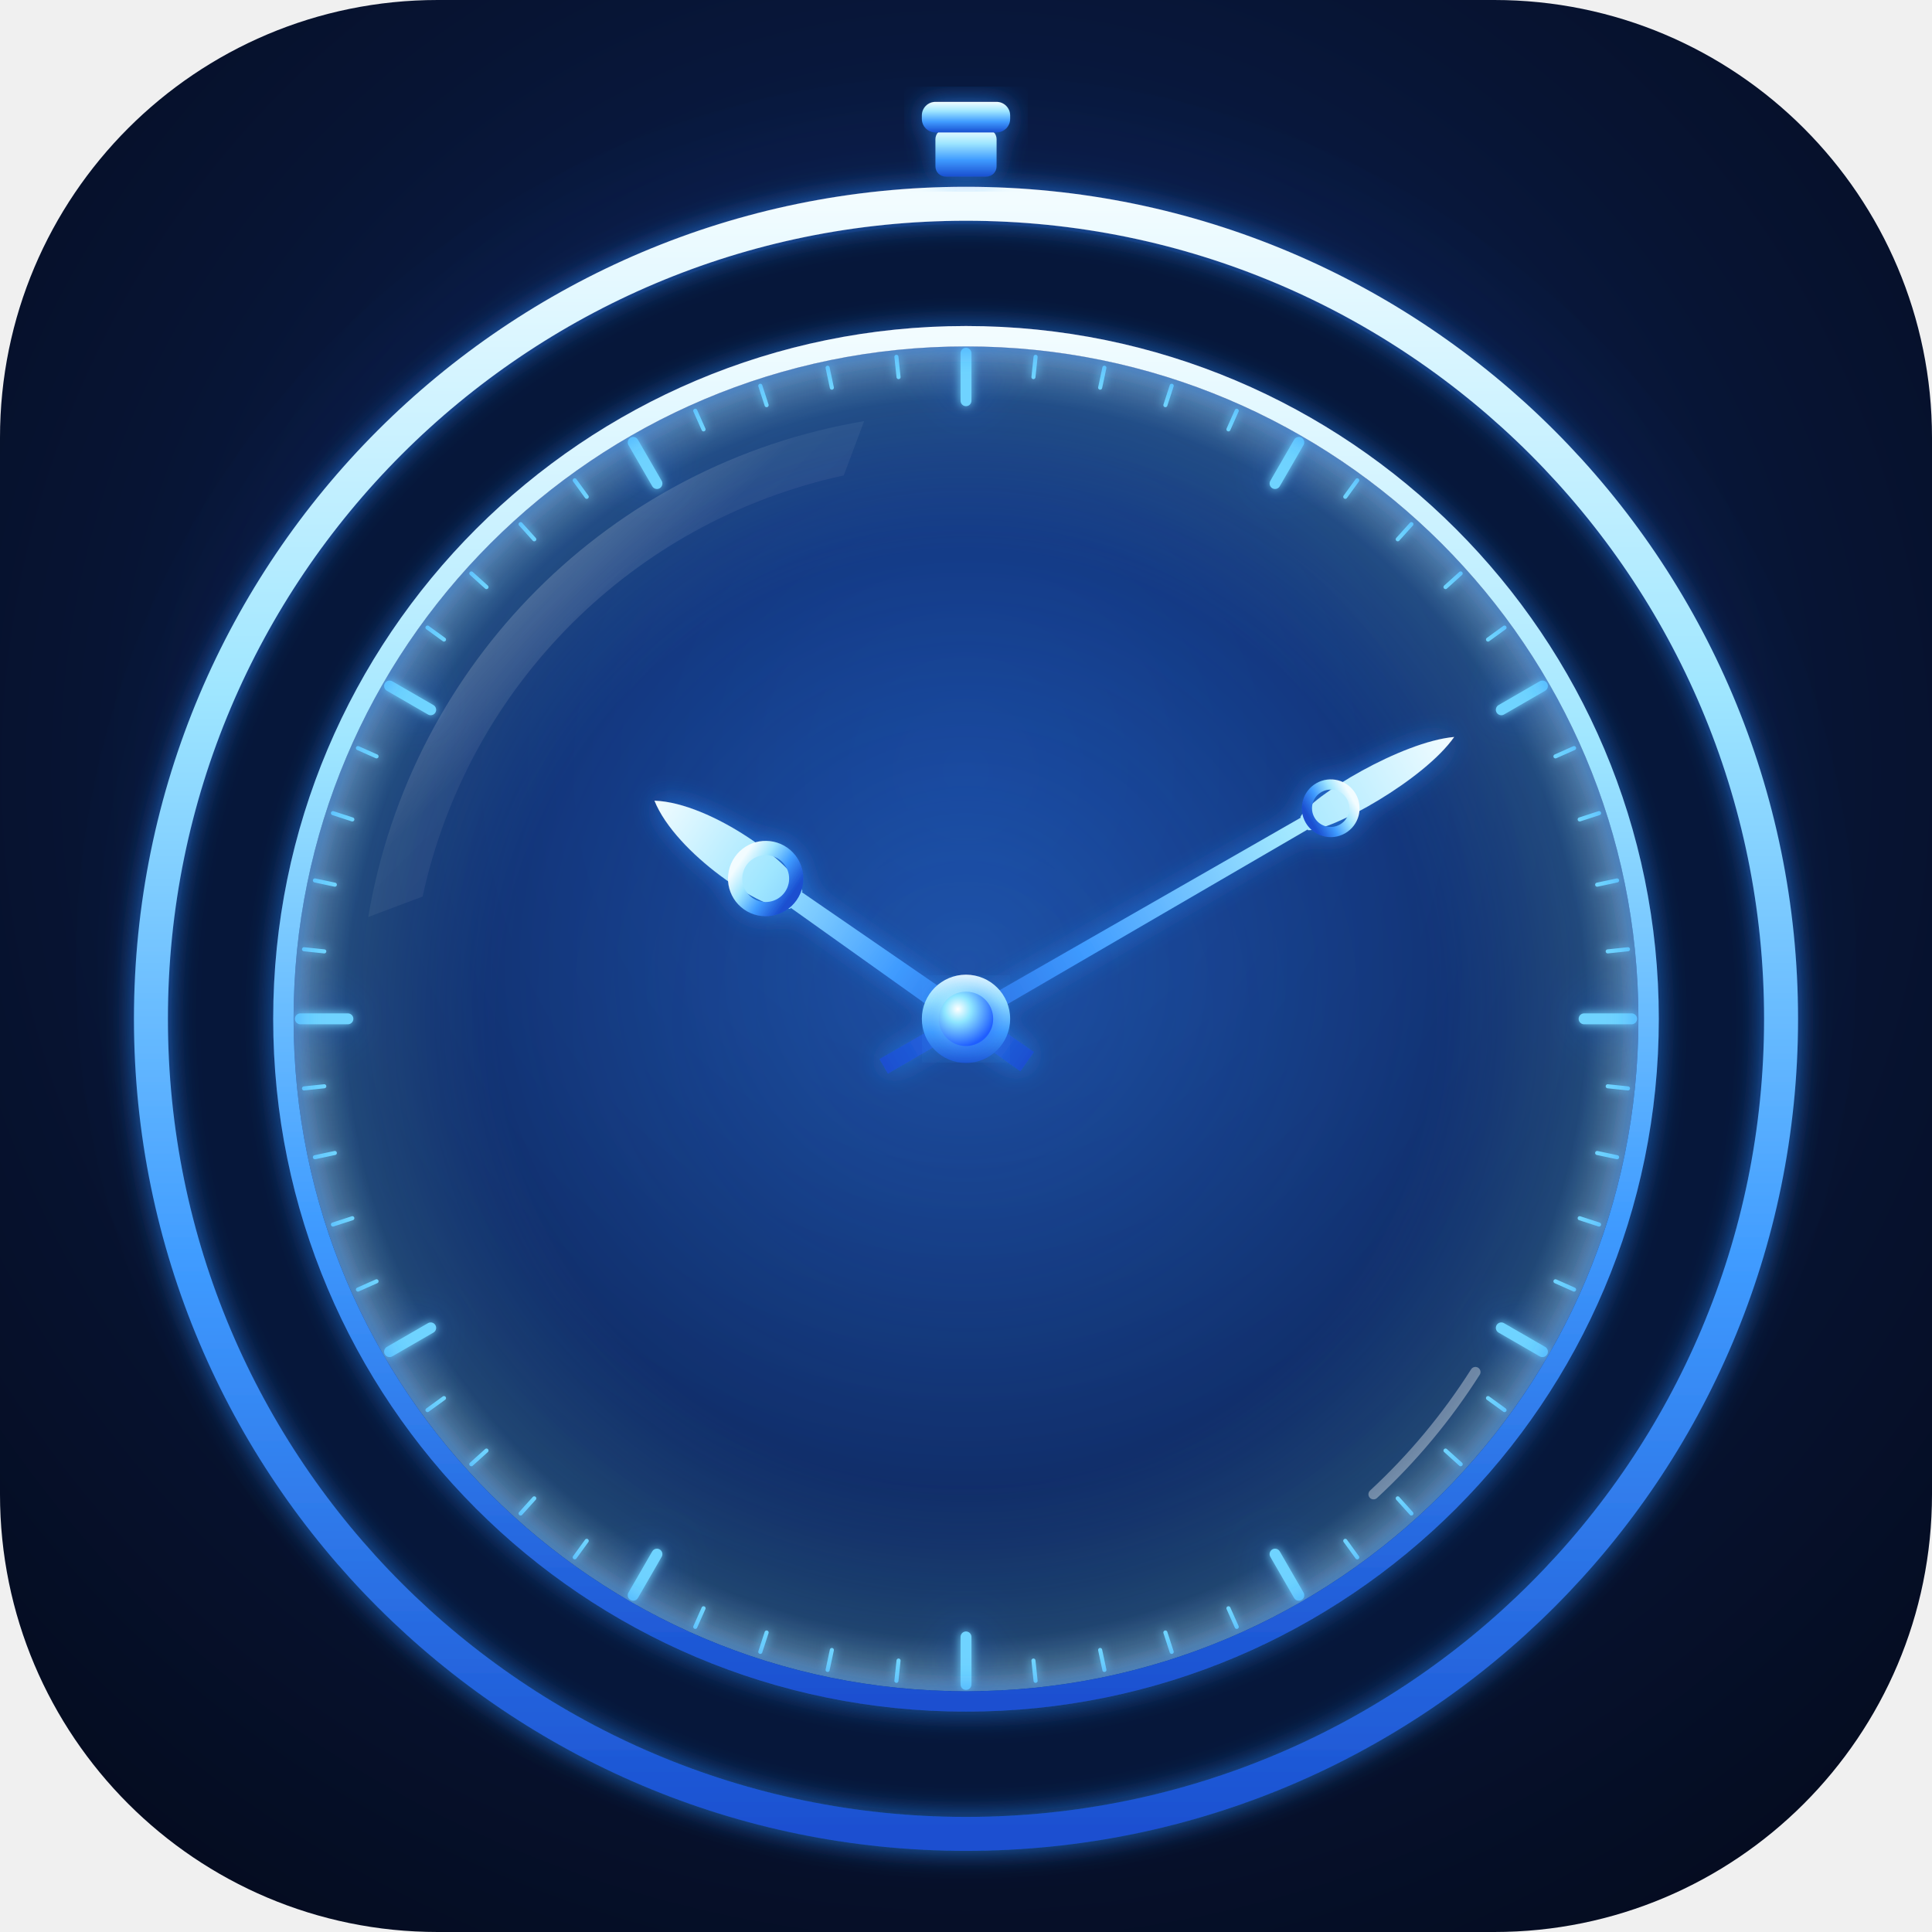
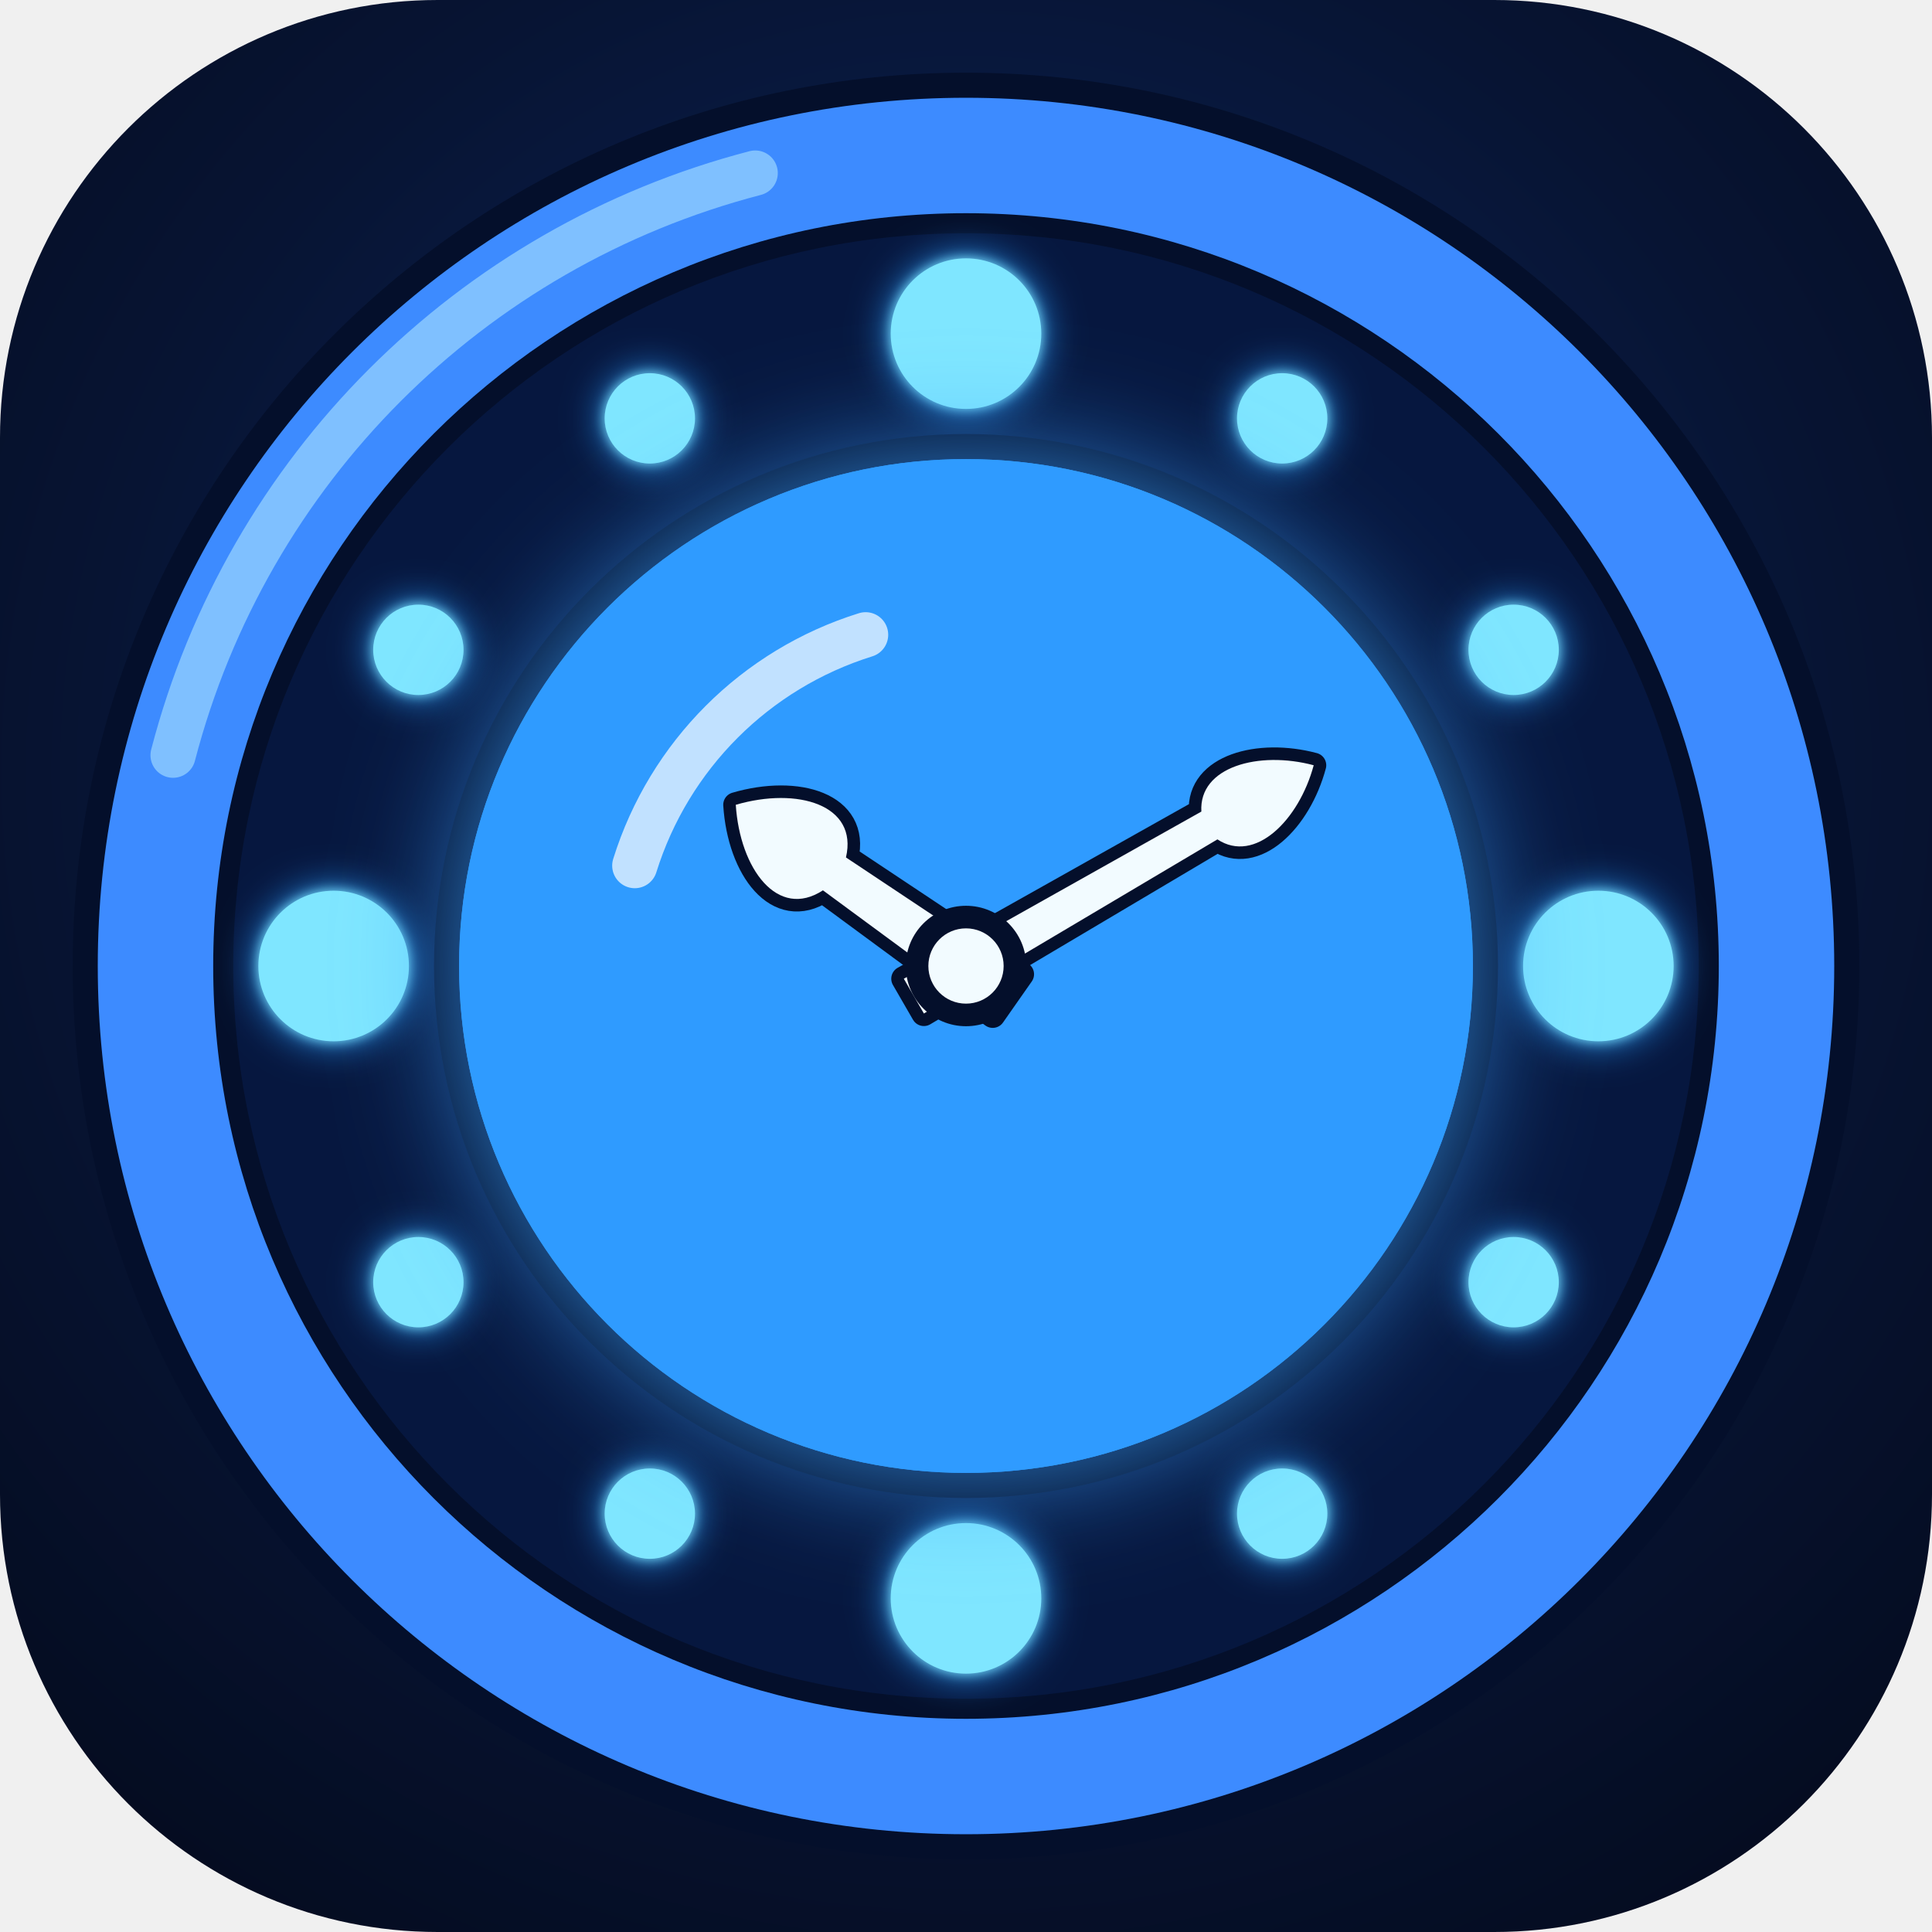
<svg xmlns="http://www.w3.org/2000/svg" viewBox="0 0 512 512" width="64" height="64" role="img" aria-label="Chronos">
  <defs>
-     <linearGradient id="fgold" x1="0" y1="0" x2="0" y2="1">
-       <stop offset="0" stop-color="#f2fcff" />
-       <stop offset=".3" stop-color="#9fe6ff" />
-       <stop offset=".65" stop-color="#3f9bff" />
-       <stop offset="1" stop-color="#1a4fd0" />
+     <linearGradient id="fmetal" x1="0" y1="0" x2="1" y2="1">
+       <stop offset="0" stop-color="#d4f1ff" />
+       <stop offset=".3" stop-color="#6fbaff" />
+       <stop offset=".68" stop-color="#2a6dff" />
+       <stop offset="1" stop-color="#173f9e" />
    </linearGradient>
-     <radialGradient id="fglass" cx="50%" cy="50%" r="50%">
-       <stop offset="0" stop-color="#6fd3ff" stop-opacity=".05" />
-       <stop offset=".7" stop-color="#3d8bff" stop-opacity=".1" />
-       <stop offset=".93" stop-color="#6fd3ff" stop-opacity=".22" />
-       <stop offset="1" stop-color="#bff0ff" stop-opacity=".45" />
+     <linearGradient id="fmetalU" gradientUnits="userSpaceOnUse" x1="40" y1="120" x2="470" y2="400">
+       <stop offset="0" stop-color="#d4f1ff" />
+       <stop offset=".35" stop-color="#6fbaff" />
+       <stop offset=".7" stop-color="#2a6dff" />
+       <stop offset="1" stop-color="#173f9e" />
+     </linearGradient>
+     <radialGradient id="fface" cx="45%" cy="42%" r="62%">
+       <stop offset="0" stop-color="#8ff0ff" />
+       <stop offset=".35" stop-color="#3fa4ff" />
+       <stop offset=".75" stop-color="#1d4fd6" />
+       <stop offset="1" stop-color="#0b2a7a" />
    </radialGradient>
-     <linearGradient id="fshine" x1="0" y1="0" x2="1" y2="1">
-       <stop offset="0" stop-color="#fff" stop-opacity=".55" />
-       <stop offset=".45" stop-color="#fff" stop-opacity=".06" />
-       <stop offset="1" stop-color="#fff" stop-opacity="0" />
-     </linearGradient>
+     <radialGradient id="fband" cx="50%" cy="50%" r="50%">
+       <stop offset=".6" stop-color="#03112e" />
+       <stop offset="1" stop-color="#0a2358" />
+     </radialGradient>
    <radialGradient id="forb" cx="35%" cy="32%" r="70%">
      <stop offset="0" stop-color="#ffffff" />
-       <stop offset=".35" stop-color="#8fe6ff" />
-       <stop offset="1" stop-color="#1f5eff" />
+       <stop offset=".3" stop-color="#9ff0ff" />
+       <stop offset="1" stop-color="#1f6bff" />
    </radialGradient>
    <radialGradient id="fcore" cx="50%" cy="50%" r="50%">
-       <stop offset="0" stop-color="#2a7dff" stop-opacity=".45" />
-       <stop offset=".6" stop-color="#1e6bff" stop-opacity=".14" />
+       <stop offset="0" stop-color="#2a7dff" stop-opacity=".5" />
+       <stop offset=".6" stop-color="#1e6bff" stop-opacity=".16" />
      <stop offset="1" stop-color="#1e6bff" stop-opacity="0" />
    </radialGradient>
    <radialGradient id="ftile" cx="50%" cy="40%" r="75%">
      <stop offset="0" stop-color="#0d2763" />
      <stop offset=".6" stop-color="#071433" />
      <stop offset="1" stop-color="#040a1c" />
    </radialGradient>
    <linearGradient id="fword" x1="0" y1="0" x2="0" y2="1">
      <stop offset="0" stop-color="#ffffff" />
      <stop offset=".55" stop-color="#c4ecff" />
      <stop offset="1" stop-color="#62b6ff" />
    </linearGradient>
-     <filter id="fglow" x="-30%" y="-30%" width="160%" height="160%" color-interpolation-filters="sRGB">
-       <feGaussianBlur in="SourceAlpha" stdDeviation="7" result="a" />
-       <feFlood flood-color="#1e6bff" flood-opacity="0.85" />
+     <filter id="frune" x="-30%" y="-30%" width="160%" height="160%" color-interpolation-filters="sRGB">
+       <feGaussianBlur in="SourceAlpha" stdDeviation="4" result="a" />
+       <feFlood flood-color="#2a9dff" flood-opacity="1" />
      <feComposite in2="a" operator="in" result="h" />
-       <feGaussianBlur in="SourceGraphic" stdDeviation="1.4" result="s" />
-       <feMerge>
-         <feMergeNode in="h" />
-         <feMergeNode in="s" />
-         <feMergeNode in="SourceGraphic" />
-       </feMerge>
-     </filter>
-     <filter id="fhot" x="-30%" y="-30%" width="160%" height="160%" color-interpolation-filters="sRGB">
-       <feGaussianBlur in="SourceAlpha" stdDeviation="10" result="a" />
-       <feFlood flood-color="#3aa0ff" flood-opacity="1" />
-       <feComposite in2="a" operator="in" result="h" />
-       <feGaussianBlur in="SourceGraphic" stdDeviation="2.2" result="s" />
+       <feGaussianBlur in="SourceGraphic" stdDeviation="1.2" result="s" />
      <feMerge>
        <feMergeNode in="h" />
        <feMergeNode in="s" />
        <feMergeNode in="SourceGraphic" />
      </feMerge>
    </filter>
    <filter id="fsoft" x="-30%" y="-30%" width="160%" height="160%" color-interpolation-filters="sRGB">
      <feGaussianBlur in="SourceAlpha" stdDeviation="9" result="a" />
      <feFlood flood-color="#1e6bff" flood-opacity="0.7" />
      <feComposite in2="a" operator="in" result="h" />
      <feGaussianBlur in="SourceGraphic" stdDeviation="1" result="s" />
      <feMerge>
        <feMergeNode in="h" />
        <feMergeNode in="s" />
        <feMergeNode in="SourceGraphic" />
      </feMerge>
    </filter>
-     <filter id="fwarm" x="-20%" y="-20%" width="140%" height="140%">
-       <feGaussianBlur in="SourceAlpha" stdDeviation="4" result="a" />
-       <feFlood flood-color="#2a8cff" flood-opacity=".7" />
-       <feComposite in2="a" operator="in" result="g" />
+     <filter id="fgem" x="-30%" y="-30%" width="160%" height="160%" color-interpolation-filters="sRGB">
+       <feGaussianBlur in="SourceAlpha" stdDeviation="12" result="a" />
+       <feFlood flood-color="#3aa0ff" flood-opacity="0.8" />
+       <feComposite in2="a" operator="in" result="h" />
+       <feGaussianBlur in="SourceGraphic" stdDeviation="0" result="s" />
      <feMerge>
-         <feMergeNode in="g" />
+         <feMergeNode in="h" />
+         <feMergeNode in="s" />
        <feMergeNode in="SourceGraphic" />
      </feMerge>
    </filter>
  </defs>
  <rect width="512" height="512" rx="116" fill="url(#ftile)" />
-   <circle cx="256" cy="256" r="236" fill="url(#fcore)" />
-   <g transform="translate(256 270) scale(0.9) translate(-256 -256)">
-     <clipPath id="fface">
-       <circle cx="256" cy="256" r="198" />
-     </clipPath>
-     <circle cx="256" cy="256" r="198" fill="url(#fglass)" />
-     <g stroke="#6fd3ff" stroke-linecap="round" filter="url(#fglow)">
-       <path d="M256 74 L256 60" stroke-width="3.2" />
-       <path d="M275.86 67.04 L276.49 61.07" stroke-width="1.2" />
-       <path d="M295.5 70.15 L296.75 64.28" stroke-width="1.2" />
-       <path d="M314.71 75.3 L316.57 69.59" stroke-width="1.2" />
-       <path d="M333.28 82.43 L335.72 76.95" stroke-width="1.2" />
-       <path d="M347 98.38 L354 86.26" stroke-width="3.2" />
-       <path d="M367.68 102.29 L371.21 97.43" stroke-width="1.2" />
-       <path d="M383.13 114.8 L387.15 110.34" stroke-width="1.2" />
-       <path d="M397.2 128.87 L401.66 124.85" stroke-width="1.2" />
-       <path d="M409.71 144.32 L414.57 140.79" stroke-width="1.2" />
-       <path d="M413.62 165 L425.74 158" stroke-width="3.2" />
-       <path d="M429.57 178.72 L435.05 176.28" stroke-width="1.2" />
-       <path d="M436.7 197.29 L442.41 195.43" stroke-width="1.2" />
-       <path d="M441.85 216.5 L447.72 215.25" stroke-width="1.2" />
-       <path d="M444.96 236.14 L450.93 235.51" stroke-width="1.2" />
-       <path d="M438 256 L452 256" stroke-width="3.2" />
-       <path d="M444.96 275.86 L450.93 276.49" stroke-width="1.2" />
-       <path d="M441.85 295.5 L447.72 296.75" stroke-width="1.2" />
-       <path d="M436.7 314.71 L442.41 316.57" stroke-width="1.2" />
-       <path d="M429.57 333.28 L435.05 335.72" stroke-width="1.2" />
-       <path d="M413.62 347 L425.74 354" stroke-width="3.2" />
-       <path d="M409.71 367.68 L414.57 371.21" stroke-width="1.2" />
-       <path d="M397.2 383.13 L401.66 387.15" stroke-width="1.2" />
-       <path d="M383.13 397.2 L387.15 401.66" stroke-width="1.2" />
-       <path d="M367.68 409.71 L371.21 414.57" stroke-width="1.2" />
-       <path d="M347 413.62 L354 425.74" stroke-width="3.2" />
-       <path d="M333.28 429.57 L335.72 435.05" stroke-width="1.2" />
-       <path d="M314.71 436.7 L316.57 442.41" stroke-width="1.2" />
-       <path d="M295.5 441.85 L296.75 447.72" stroke-width="1.2" />
-       <path d="M275.86 444.96 L276.49 450.93" stroke-width="1.2" />
-       <path d="M256 438 L256 452" stroke-width="3.2" />
-       <path d="M236.14 444.96 L235.51 450.93" stroke-width="1.2" />
-       <path d="M216.5 441.85 L215.25 447.72" stroke-width="1.2" />
-       <path d="M197.29 436.7 L195.43 442.41" stroke-width="1.2" />
-       <path d="M178.72 429.57 L176.28 435.05" stroke-width="1.2" />
-       <path d="M165 413.62 L158 425.74" stroke-width="3.2" />
-       <path d="M144.32 409.71 L140.79 414.57" stroke-width="1.2" />
-       <path d="M128.87 397.2 L124.85 401.66" stroke-width="1.2" />
-       <path d="M114.8 383.13 L110.34 387.15" stroke-width="1.2" />
-       <path d="M102.29 367.68 L97.43 371.21" stroke-width="1.2" />
-       <path d="M98.38 347 L86.26 354" stroke-width="3.2" />
-       <path d="M82.43 333.28 L76.95 335.72" stroke-width="1.2" />
-       <path d="M75.3 314.71 L69.59 316.57" stroke-width="1.2" />
-       <path d="M70.15 295.5 L64.28 296.75" stroke-width="1.2" />
-       <path d="M67.04 275.86 L61.07 276.49" stroke-width="1.2" />
-       <path d="M74 256 L60 256" stroke-width="3.2" />
-       <path d="M67.04 236.14 L61.07 235.51" stroke-width="1.2" />
-       <path d="M70.15 216.5 L64.28 215.25" stroke-width="1.2" />
-       <path d="M75.3 197.29 L69.59 195.43" stroke-width="1.2" />
-       <path d="M82.43 178.72 L76.95 176.28" stroke-width="1.2" />
-       <path d="M98.38 165 L86.26 158" stroke-width="3.2" />
-       <path d="M102.29 144.32 L97.43 140.79" stroke-width="1.2" />
-       <path d="M114.8 128.87 L110.34 124.85" stroke-width="1.2" />
-       <path d="M128.87 114.8 L124.85 110.34" stroke-width="1.2" />
-       <path d="M144.32 102.29 L140.79 97.43" stroke-width="1.2" />
-       <path d="M165 98.38 L158 86.26" stroke-width="3.2" />
-       <path d="M178.72 82.43 L176.28 76.95" stroke-width="1.2" />
-       <path d="M197.29 75.3 L195.43 69.59" stroke-width="1.2" />
-       <path d="M216.5 70.15 L215.25 64.28" stroke-width="1.2" />
-       <path d="M236.14 67.04 L235.51 61.07" stroke-width="1.2" />
+   <g transform="translate(256 256) scale(1.33) translate(-256 -256)">
+     <circle cx="256" cy="256" r="178" fill="#040f2b" />
+     <circle cx="256" cy="256" r="173" fill="#3d8bff" />
+     <path d="M98 214 A162 162 0 0 1 214 98" fill="none" stroke="#7fc0ff" stroke-width="9" stroke-linecap="round" />
+     <circle cx="256" cy="256" r="150" fill="#040f2b" />
+     <circle cx="256" cy="256" r="146" fill="#06173f" />
+     <g fill="#7fe6ff" stroke="#7fe6ff" stroke-width="0" filter="url(#frune)">
+       <circle cx="256" cy="130" r="15" fill="#7fe6ff" />
+       <circle cx="319" cy="146.88" r="9" fill="#7fe6ff" />
+       <circle cx="365.12" cy="193" r="9" fill="#7fe6ff" />
+       <circle cx="382" cy="256" r="15" fill="#7fe6ff" />
+       <circle cx="365.12" cy="319" r="9" fill="#7fe6ff" />
+       <circle cx="319" cy="365.12" r="9" fill="#7fe6ff" />
+       <circle cx="256" cy="382" r="15" fill="#7fe6ff" />
+       <circle cx="193" cy="365.12" r="9" fill="#7fe6ff" />
+       <circle cx="146.88" cy="319" r="9" fill="#7fe6ff" />
+       <circle cx="130" cy="256" r="15" fill="#7fe6ff" />
+       <circle cx="146.88" cy="193" r="9" fill="#7fe6ff" />
+       <circle cx="193" cy="146.88" r="9" fill="#7fe6ff" />
    </g>
-     <circle cx="256" cy="256" r="219" fill="none" stroke="#06173a" stroke-width="30" />
-     <g filter="url(#fwarm)">
-       <circle cx="256" cy="256" r="240" fill="none" stroke="url(#fgold)" stroke-width="10" />
-       <circle cx="256" cy="256" r="201" fill="none" stroke="url(#fgold)" stroke-width="6" />
+     <circle cx="256" cy="256" r="106" fill="#040f2b" />
+     <g filter="url(#fgem)">
+       <circle cx="256" cy="256" r="101" fill="#2f9bff" />
    </g>
-     <g filter="url(#fwarm)">
-       <rect x="247" y="-6" width="18" height="14" rx="3" fill="url(#fgold)" />
-       <rect x="243" y="-14" width="26" height="9" rx="4" fill="url(#fgold)" />
-     </g>
-     <path d="M80 226 A178 178 0 0 1 226 80 L220 96 A162 162 0 0 0 96 220 Z" fill="url(#fshine)" />
-     <path d="M376 396 A182 182 0 0 0 406 360" fill="none" stroke="#fff" stroke-opacity=".35" stroke-width="3" stroke-linecap="round" />
-     <g filter="url(#fwarm)">
-       <g transform="rotate(305 256 256)">
+     <path d="M190 236 A70 70 0 0 1 236 190" fill="none" stroke="#fff" stroke-opacity=".7" stroke-width="9" stroke-linecap="round" />
+     <g transform="rotate(305 256 256)">
+       <g>
        <g transform="translate(256 256)">
-           <path d="M-3.5 22 L-2.8 -63 L2.8 -63 L3.5 22 Z M0 -112 C9.1 -98 8.4 -67 3.15 -61 L-3.15 -61 C-8.4 -67 -9.1 -98 0 -112 Z" fill="url(#fgold)" />
-           <circle cx="0" cy="-72" r="9" fill="none" stroke="url(#fgold)" stroke-width="4.2" />
-         </g>
-       </g>
-       <g transform="rotate(60 256 256)">
-         <g transform="translate(256 256)">
-           <path d="M-2.5 28 L-2 -117 L2 -117 L2.5 28 Z M0 -166 C6.5 -152 6 -121 2.25 -115 L-2.25 -115 C-6 -121 -6.5 -152 0 -166 Z" fill="url(#fgold)" />
-           <circle cx="0" cy="-124" r="7" fill="none" stroke="url(#fgold)" stroke-width="3" />
+           <path d="M-5 10 L-4 -32 C-14 -36 -10 -48 0 -56 C10 -48 14 -36 4 -32 L5 10 Z" fill="#f2fbff" stroke="#040f2b" stroke-width="5" stroke-linejoin="round" paint-order="stroke" />
        </g>
      </g>
    </g>
-     <circle cx="256" cy="256" r="13" fill="url(#fgold)" />
-     <g filter="url(#fhot)">
-       <circle cx="256" cy="256" r="8" fill="url(#forb)" />
+     <g transform="rotate(60 256 256)">
+       <g>
+         <g transform="translate(256 256)">
+           <path d="M-4 12 L-3.2 -56 C-11.2 -60 -8 -72 0 -80 C8 -72 11.2 -60 3.2 -56 L4 12 Z" fill="#f2fbff" stroke="#040f2b" stroke-width="5" stroke-linejoin="round" paint-order="stroke" />
+         </g>
+       </g>
    </g>
+     <circle cx="256" cy="256" r="12" fill="#040f2b" />
+     <circle cx="256" cy="256" r="7.5" fill="#f2fbff" />
  </g>
</svg>
